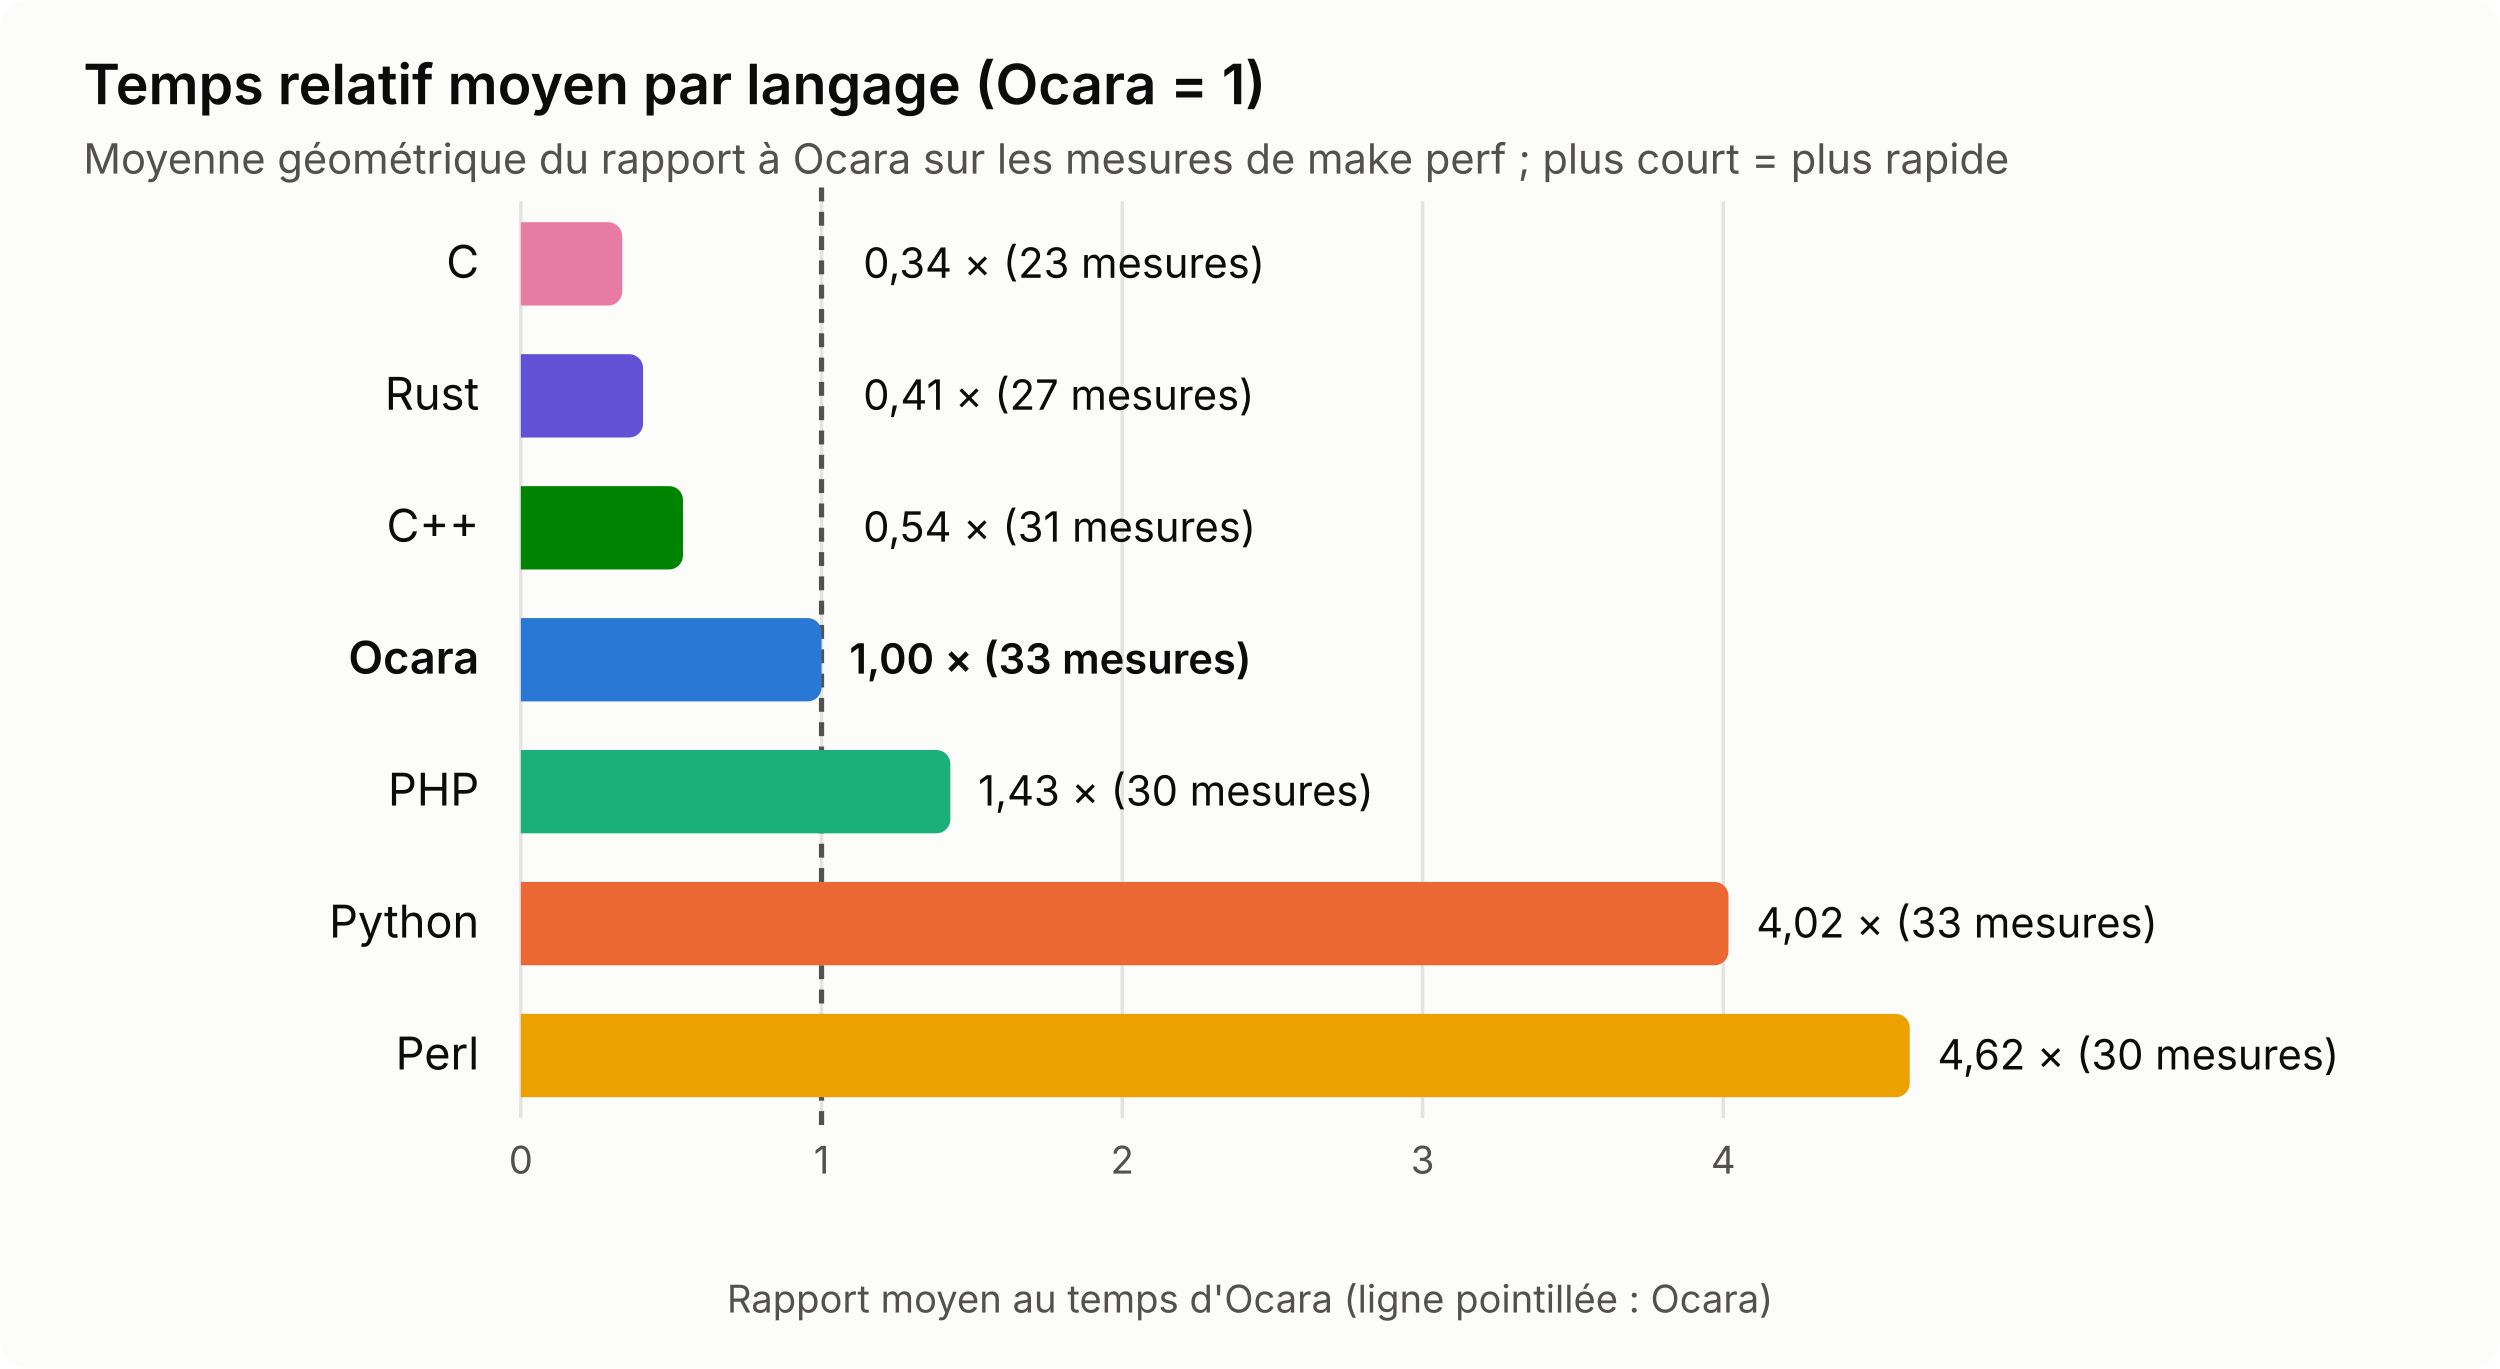
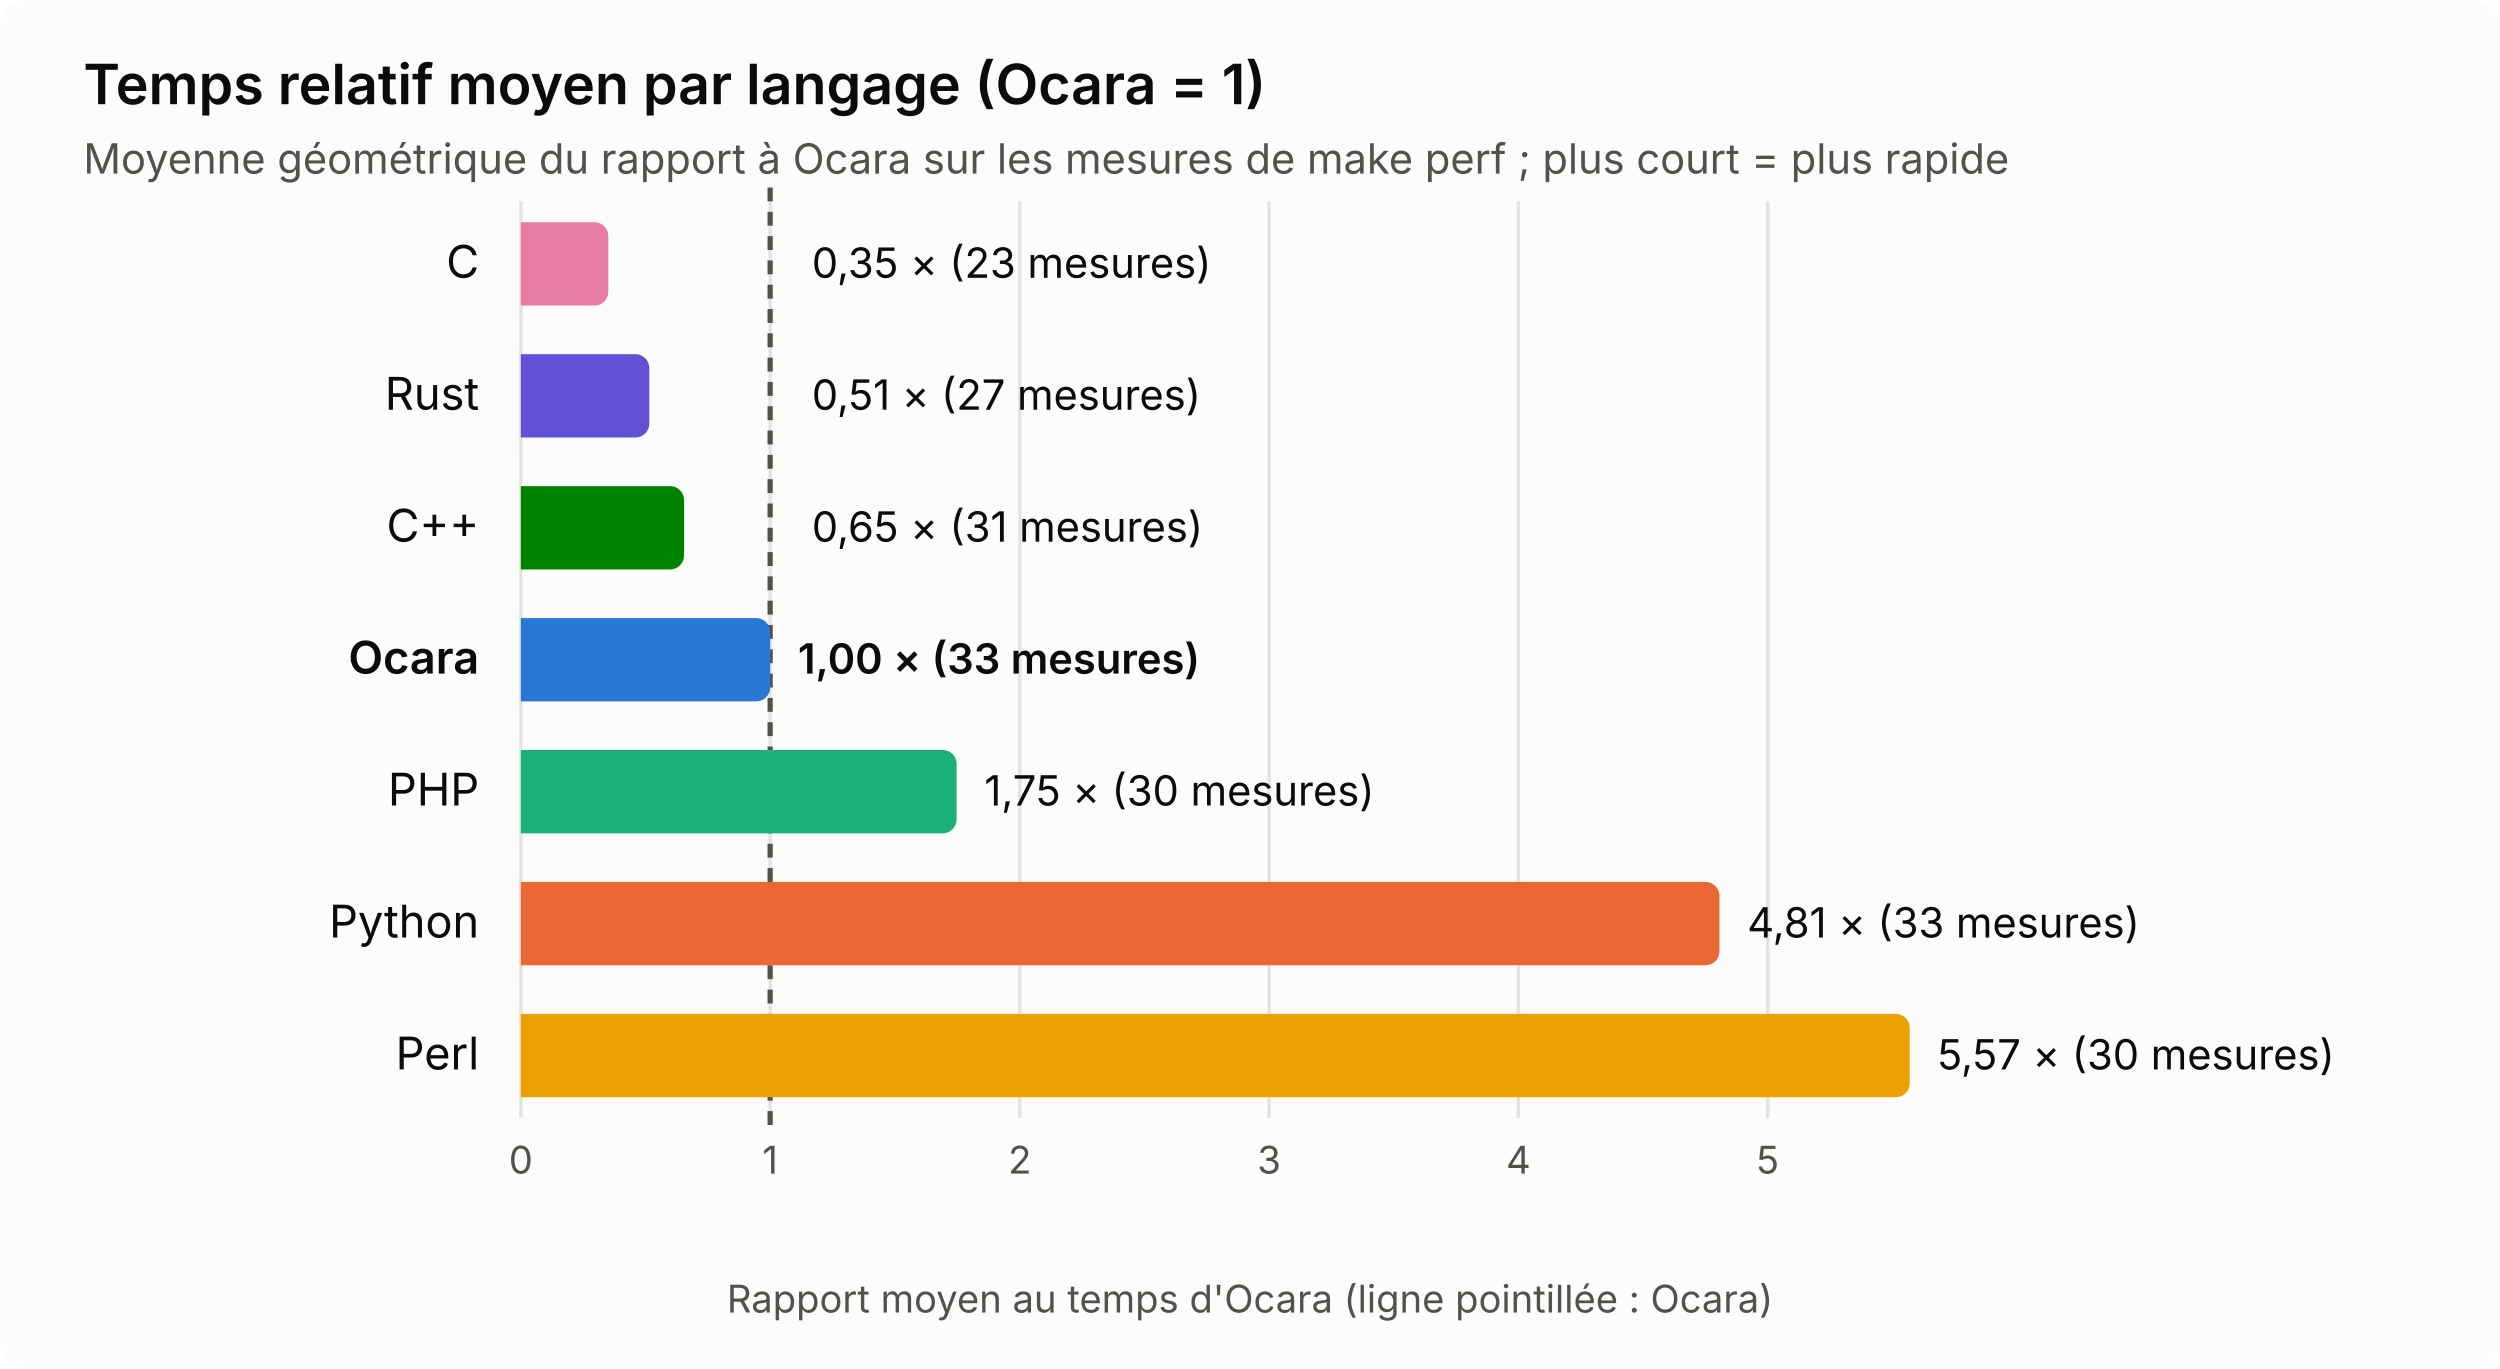
<svg xmlns="http://www.w3.org/2000/svg" viewBox="0 0 720 394" width="720" height="394" role="img" aria-labelledby="t d">
  <style>svg { font-family: system-ui, -apple-system, 'Segoe UI', sans-serif; } .surface { fill: #fcfcfb; } .ink { fill: #0b0b0b; } .ink2 { fill: #52514e; } .grid { stroke: #e4e3df; } .ref { stroke: #52514e; } .s0 { fill: #2a78d6; } .s1 { fill: #eb6834; } .s2 { fill: #1baf7a; } .s3 { fill: #eda100; } .s4 { fill: #e87ba4; } .s5 { fill: #008300; } .s6 { fill: #6250d6; } @media (prefers-color-scheme: dark) { .surface { fill: #1a1a19; } .ink { fill: #f0efec; } .ink2 { fill: #c3c2b7; } .grid { stroke: #3a3936; } .ref { stroke: #c3c2b7; } .s0 { fill: #3987e5; } .s1 { fill: #d95926; } .s2 { fill: #199e70; } .s3 { fill: #c98500; } .s4 { fill: #d55181; } .s5 { fill: #008300; } .s6 { fill: #9085e9; } }</style>
  <rect class="surface" width="720" height="394" rx="8" />
  <text class="ink" x="24" y="30" font-size="16" font-weight="600">Temps relatif moyen par langage (Ocara = 1)</text>
  <text class="ink2" x="24" y="50" font-size="12">Moyenne géométrique du rapport à Ocara sur les mesures de make perf ; plus court = plus rapide</text>
  <line class="grid" x1="150.0" y1="58" x2="150.0" y2="322" stroke-width="1" />
  <text class="ink2" x="150.0" y="338" font-size="11" text-anchor="middle">0</text>
-   <line class="grid" x1="236.6" y1="58" x2="236.6" y2="322" stroke-width="1" />
-   <text class="ink2" x="236.6" y="338" font-size="11" text-anchor="middle">1</text>
-   <line class="grid" x1="323.2" y1="58" x2="323.2" y2="322" stroke-width="1" />
-   <text class="ink2" x="323.2" y="338" font-size="11" text-anchor="middle">2</text>
-   <line class="grid" x1="409.7" y1="58" x2="409.7" y2="322" stroke-width="1" />
-   <text class="ink2" x="409.7" y="338" font-size="11" text-anchor="middle">3</text>
-   <line class="grid" x1="496.3" y1="58" x2="496.3" y2="322" stroke-width="1" />
-   <text class="ink2" x="496.3" y="338" font-size="11" text-anchor="middle">4</text>
-   <line class="ref" x1="236.6" y1="54" x2="236.6" y2="326" stroke-width="1.5" stroke-dasharray="4 3" />
+   <line class="grid" x1="221.8" y1="58" x2="221.8" y2="322" stroke-width="1" />
+   <text class="ink2" x="221.8" y="338" font-size="11" text-anchor="middle">1</text>
+   <line class="grid" x1="293.7" y1="58" x2="293.7" y2="322" stroke-width="1" />
+   <text class="ink2" x="293.7" y="338" font-size="11" text-anchor="middle">2</text>
+   <line class="grid" x1="365.5" y1="58" x2="365.5" y2="322" stroke-width="1" />
+   <text class="ink2" x="365.5" y="338" font-size="11" text-anchor="middle">3</text>
+   <line class="grid" x1="437.3" y1="58" x2="437.3" y2="322" stroke-width="1" />
+   <text class="ink2" x="437.3" y="338" font-size="11" text-anchor="middle">4</text>
+   <line class="grid" x1="509.1" y1="58" x2="509.1" y2="322" stroke-width="1" />
+   <text class="ink2" x="509.1" y="338" font-size="11" text-anchor="middle">5</text>
+   <line class="ref" x1="221.8" y1="54" x2="221.8" y2="326" stroke-width="1.5" stroke-dasharray="4 3" />
  <text class="ink" x="138" y="80.0" font-size="13" text-anchor="end">C</text>
-   <path class="s4" d="M150,64 h25.2 a4,4 0 0 1 4,4 v16 a4,4 0 0 1 -4,4 h-25.2 z" />
-   <text class="ink" x="248.6" y="80.0" font-size="12">0,34 × (23 mesures)</text>
+   <path class="s4" d="M150,64 h21.2 a4,4 0 0 1 4,4 v16 a4,4 0 0 1 -4,4 h-21.2 z" />
+   <text class="ink" x="233.8" y="80.0" font-size="12">0,35 × (23 mesures)</text>
  <text class="ink" x="138" y="118.0" font-size="13" text-anchor="end">Rust</text>
-   <path class="s6" d="M150,102 h31.2 a4,4 0 0 1 4,4 v16 a4,4 0 0 1 -4,4 h-31.2 z" />
-   <text class="ink" x="248.6" y="118.0" font-size="12">0,41 × (27 mesures)</text>
+   <path class="s6" d="M150,102 h33.0 a4,4 0 0 1 4,4 v16 a4,4 0 0 1 -4,4 h-33.0 z" />
+   <text class="ink" x="233.8" y="118.0" font-size="12">0,51 × (27 mesures)</text>
  <text class="ink" x="138" y="156.0" font-size="13" text-anchor="end">C++</text>
-   <path class="s5" d="M150,140 h42.7 a4,4 0 0 1 4,4 v16 a4,4 0 0 1 -4,4 h-42.7 z" />
-   <text class="ink" x="248.6" y="156.0" font-size="12">0,54 × (31 mesures)</text>
+   <path class="s5" d="M150,140 h43.0 a4,4 0 0 1 4,4 v16 a4,4 0 0 1 -4,4 h-43.0 z" />
+   <text class="ink" x="233.8" y="156.0" font-size="12">0,65 × (31 mesures)</text>
  <text class="ink" x="138" y="194.0" font-size="13" text-anchor="end" font-weight="600">Ocara</text>
-   <path class="s0" d="M150,178 h82.6 a4,4 0 0 1 4,4 v16 a4,4 0 0 1 -4,4 h-82.6 z" />
-   <text class="ink" x="244.6" y="194.0" font-size="12" font-weight="600">1,00 × (33 mesures)</text>
+   <path class="s0" d="M150,178 h67.8 a4,4 0 0 1 4,4 v16 a4,4 0 0 1 -4,4 h-67.8 z" />
+   <text class="ink" x="229.8" y="194.0" font-size="12" font-weight="600">1,00 × (33 mesures)</text>
  <text class="ink" x="138" y="232.0" font-size="13" text-anchor="end">PHP</text>
-   <path class="s2" d="M150,216 h119.7 a4,4 0 0 1 4,4 v16 a4,4 0 0 1 -4,4 h-119.7 z" />
-   <text class="ink" x="281.7" y="232.0" font-size="12">1,43 × (30 mesures)</text>
+   <path class="s2" d="M150,216 h121.5 a4,4 0 0 1 4,4 v16 a4,4 0 0 1 -4,4 h-121.5 z" />
+   <text class="ink" x="283.5" y="232.0" font-size="12">1,75 × (30 mesures)</text>
  <text class="ink" x="138" y="270.0" font-size="13" text-anchor="end">Python</text>
-   <path class="s1" d="M150,254 h343.8 a4,4 0 0 1 4,4 v16 a4,4 0 0 1 -4,4 h-343.8 z" />
-   <text class="ink" x="505.8" y="270.0" font-size="12">4,02 × (33 mesures)</text>
+   <path class="s1" d="M150,254 h341.2 a4,4 0 0 1 4,4 v16 a4,4 0 0 1 -4,4 h-341.2 z" />
+   <text class="ink" x="503.2" y="270.0" font-size="12">4,81 × (33 mesures)</text>
  <text class="ink" x="138" y="308.0" font-size="13" text-anchor="end">Perl</text>
  <path class="s3" d="M150,292 h396.0 a4,4 0 0 1 4,4 v16 a4,4 0 0 1 -4,4 h-396.0 z" />
-   <text class="ink" x="558.0" y="308.0" font-size="12">4,62 × (30 mesures)</text>
+   <text class="ink" x="558.0" y="308.0" font-size="12">5,57 × (30 mesures)</text>
  <text class="ink2" x="360.0" y="378" font-size="11" text-anchor="middle">Rapport moyen au temps d'Ocara (ligne pointillée : Ocara)</text>
</svg>
